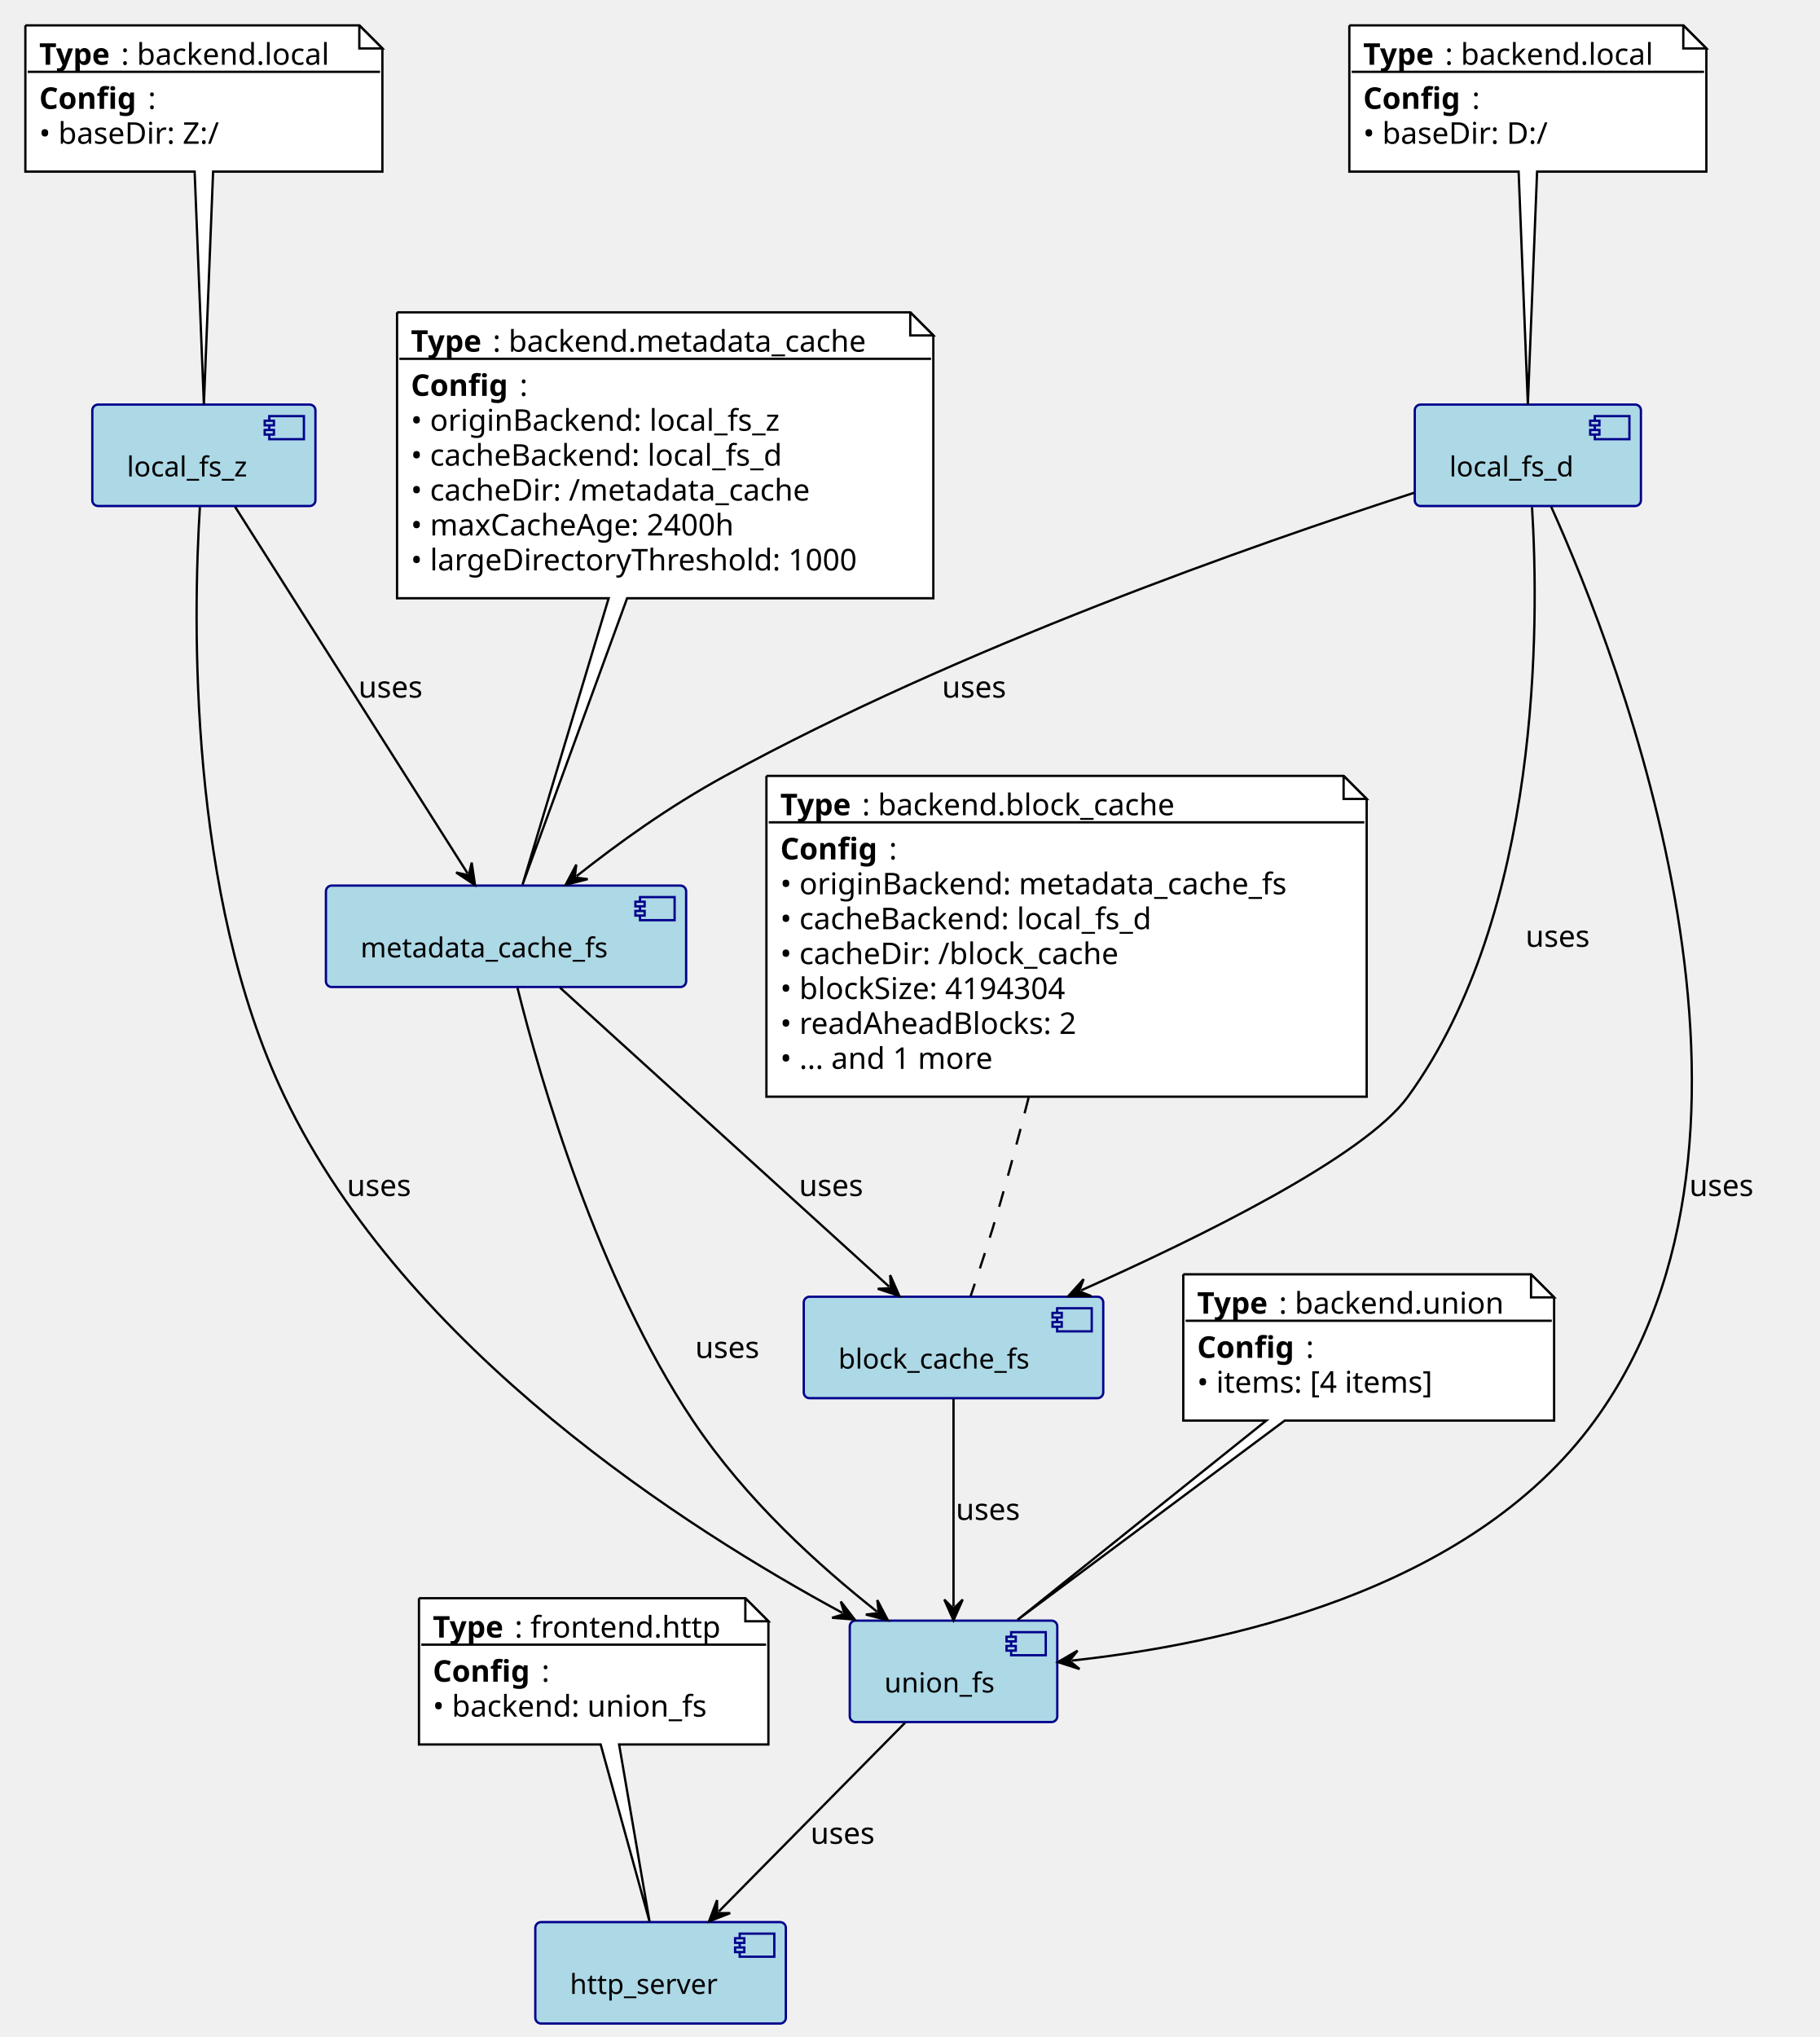
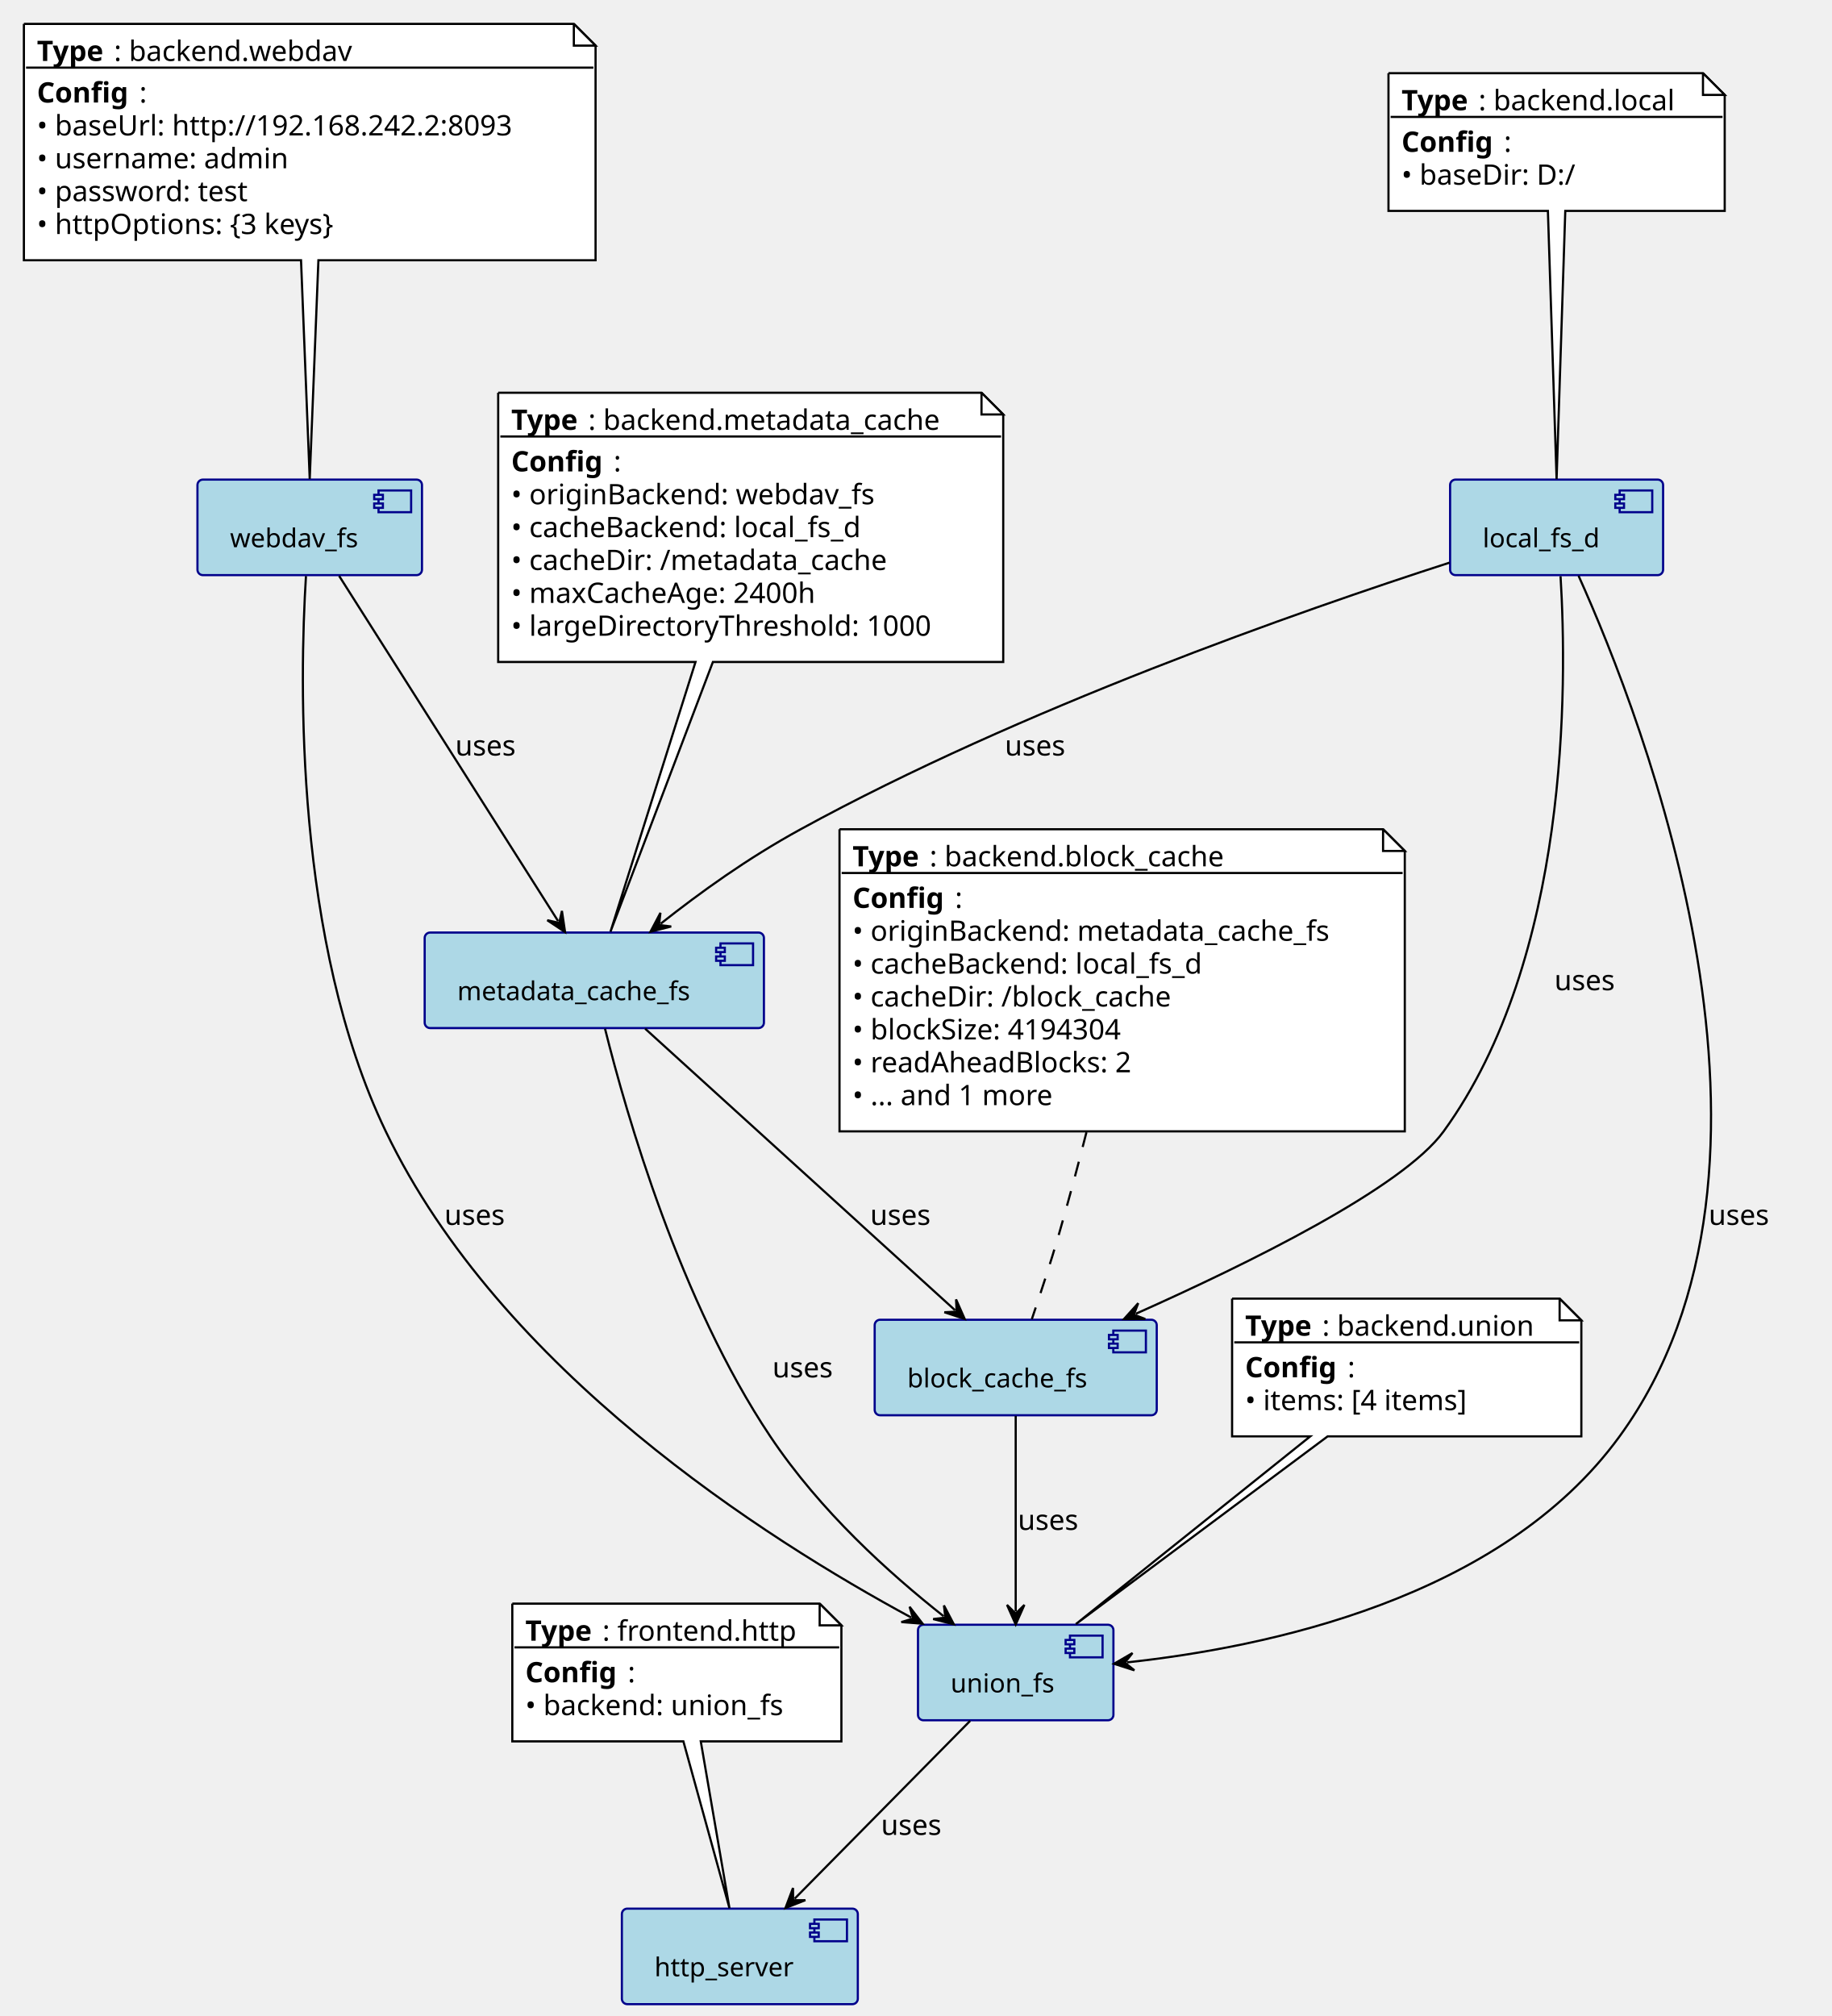
- <svg xmlns="http://www.w3.org/2000/svg" contentStyleType="text/css" data-diagram-type="DESCRIPTION" height="883px" preserveAspectRatio="none" style="width:789px;height:883px;background:#FFFFFF;" version="1.1" viewBox="0 0 789 883" width="789px" zoomAndPan="magnify">
+ <svg xmlns="http://www.w3.org/2000/svg" contentStyleType="text/css" data-diagram-type="DESCRIPTION" height="928px" preserveAspectRatio="none" style="width:843px;height:928px;background:#FFFFFF;" version="1.1" viewBox="0 0 843 928" width="843px" zoomAndPan="magnify">
  <defs />
  <g>
    <g class="entity" data-entity="local_fs_d" data-source-line="10" data-uid="ent0002" id="entity_local_fs_d">
-       <rect fill="#ADD8E6" height="43.969" rx="2.5" ry="2.5" style="stroke:#00008B;stroke-width:1;" width="98.055" x="613.36" y="175.38" />
-       <rect fill="#ADD8E6" height="10" style="stroke:#00008B;stroke-width:1;" width="15" x="691.415" y="180.38" />
-       <rect fill="#ADD8E6" height="2" style="stroke:#00008B;stroke-width:1;" width="4" x="689.415" y="182.38" />
-       <rect fill="#ADD8E6" height="2" style="stroke:#00008B;stroke-width:1;" width="4" x="689.415" y="186.38" />
-       <text fill="#000000" font-family="Verdana" font-size="12" lengthAdjust="spacing" textLength="58.055" x="628.36" y="206.519">local_fs_d</text>
+       <rect fill="#ADD8E6" height="43.969" rx="2.5" ry="2.5" style="stroke:#00008B;stroke-width:1;" width="98.055" x="667.56" y="220.77" />
+       <rect fill="#ADD8E6" height="10" style="stroke:#00008B;stroke-width:1;" width="15" x="745.615" y="225.77" />
+       <rect fill="#ADD8E6" height="2" style="stroke:#00008B;stroke-width:1;" width="4" x="743.615" y="227.77" />
+       <rect fill="#ADD8E6" height="2" style="stroke:#00008B;stroke-width:1;" width="4" x="743.615" y="231.77" />
+       <text fill="#000000" font-family="Verdana" font-size="12" lengthAdjust="spacing" textLength="58.055" x="682.56" y="251.909">local_fs_d</text>
    </g>
    <g class="entity" data-entity="GMN3" data-source-line="12" data-uid="ent0004" id="entity_GMN3">
-       <path d="M585,11 L585,74.398 A0,0 0 0 0 585,74.398 L658.39,74.398 L662.39,175.32 L666.39,74.398 L739.783,74.398 A0,0 0 0 0 739.783,74.398 L739.783,21 L729.783,11 L585,11 A0,0 0 0 0 585,11" fill="#FFFFFF" style="stroke:#000000;stroke-width:1;" />
-       <path d="M729.783,11 L729.783,21 L739.783,21 L729.783,11" fill="#FFFFFF" style="stroke:#000000;stroke-width:1;" />
-       <text fill="#000000" font-family="Verdana" font-size="13" font-weight="bold" lengthAdjust="spacing" textLength="35.464" x="591" y="28.067">Type</text>
-       <text fill="#000000" font-family="Verdana" font-size="13" lengthAdjust="spacing" textLength="98.319" x="626.464" y="28.067">: backend.local</text>
-       <line style="stroke:#000000;stroke-width:1;" x1="586" x2="738.783" y1="31.133" y2="31.133" />
-       <text fill="#000000" font-family="Verdana" font-size="13" font-weight="bold" lengthAdjust="spacing" textLength="47.144" x="591" y="47.2">Config</text>
-       <text fill="#000000" font-family="Verdana" font-size="13" lengthAdjust="spacing" textLength="4.38" x="638.144" y="47.2">:</text>
-       <text fill="#000000" font-family="Verdana" font-size="13" lengthAdjust="spacing" textLength="89.039" x="591" y="62.333">• baseDir: D:/</text>
+       <path d="M639.19,33.69 L639.19,97.088 A0,0 0 0 0 639.19,97.088 L712.58,97.088 L716.58,220.49 L720.58,97.088 L793.973,97.088 A0,0 0 0 0 793.973,97.088 L793.973,43.69 L783.973,33.69 L639.19,33.69 A0,0 0 0 0 639.19,33.69" fill="#FFFFFF" style="stroke:#000000;stroke-width:1;" />
+       <path d="M783.973,33.69 L783.973,43.69 L793.973,43.69 L783.973,33.69" fill="#FFFFFF" style="stroke:#000000;stroke-width:1;" />
+       <text fill="#000000" font-family="Verdana" font-size="13" font-weight="bold" lengthAdjust="spacing" textLength="35.464" x="645.19" y="50.757">Type</text>
+       <text fill="#000000" font-family="Verdana" font-size="13" lengthAdjust="spacing" textLength="98.319" x="680.654" y="50.757">: backend.local</text>
+       <line style="stroke:#000000;stroke-width:1;" x1="640.19" x2="792.973" y1="53.823" y2="53.823" />
+       <text fill="#000000" font-family="Verdana" font-size="13" font-weight="bold" lengthAdjust="spacing" textLength="47.144" x="645.19" y="69.89">Config</text>
+       <text fill="#000000" font-family="Verdana" font-size="13" lengthAdjust="spacing" textLength="4.38" x="692.334" y="69.89">:</text>
+       <text fill="#000000" font-family="Verdana" font-size="13" lengthAdjust="spacing" textLength="89.039" x="645.19" y="85.022">• baseDir: D:/</text>
    </g>
-     <g class="entity" data-entity="local_fs_z" data-source-line="18" data-uid="ent0006" id="entity_local_fs_z">
-       <rect fill="#ADD8E6" height="43.969" rx="2.5" ry="2.5" style="stroke:#00008B;stroke-width:1;" width="96.736" x="40.02" y="175.38" />
-       <rect fill="#ADD8E6" height="10" style="stroke:#00008B;stroke-width:1;" width="15" x="116.756" y="180.38" />
-       <rect fill="#ADD8E6" height="2" style="stroke:#00008B;stroke-width:1;" width="4" x="114.756" y="182.38" />
-       <rect fill="#ADD8E6" height="2" style="stroke:#00008B;stroke-width:1;" width="4" x="114.756" y="186.38" />
-       <text fill="#000000" font-family="Verdana" font-size="12" lengthAdjust="spacing" textLength="56.736" x="55.02" y="206.519">local_fs_z</text>
+     <g class="entity" data-entity="webdav_fs" data-source-line="18" data-uid="ent0006" id="entity_webdav_fs">
+       <rect fill="#ADD8E6" height="43.969" rx="2.5" ry="2.5" style="stroke:#00008B;stroke-width:1;" width="103.363" x="90.9" y="220.77" />
+       <rect fill="#ADD8E6" height="10" style="stroke:#00008B;stroke-width:1;" width="15" x="174.263" y="225.77" />
+       <rect fill="#ADD8E6" height="2" style="stroke:#00008B;stroke-width:1;" width="4" x="172.263" y="227.77" />
+       <rect fill="#ADD8E6" height="2" style="stroke:#00008B;stroke-width:1;" width="4" x="172.263" y="231.77" />
+       <text fill="#000000" font-family="Verdana" font-size="12" lengthAdjust="spacing" textLength="63.363" x="105.9" y="251.909">webdav_fs</text>
    </g>
    <g class="entity" data-entity="GMN7" data-source-line="20" data-uid="ent0008" id="entity_GMN7">
-       <path d="M11,11 L11,74.398 A0,0 0 0 0 11,74.398 L84.39,74.398 L88.39,175.32 L92.39,74.398 L165.783,74.398 A0,0 0 0 0 165.783,74.398 L165.783,21 L155.783,11 L11,11 A0,0 0 0 0 11,11" fill="#FFFFFF" style="stroke:#000000;stroke-width:1;" />
-       <path d="M155.783,11 L155.783,21 L165.783,21 L155.783,11" fill="#FFFFFF" style="stroke:#000000;stroke-width:1;" />
+       <path d="M11,11 L11,119.797 A0,0 0 0 0 11,119.797 L138.58,119.797 L142.58,220.47 L146.58,119.797 L274.169,119.797 A0,0 0 0 0 274.169,119.797 L274.169,21 L264.169,11 L11,11 A0,0 0 0 0 11,11" fill="#FFFFFF" style="stroke:#000000;stroke-width:1;" />
+       <path d="M264.169,11 L264.169,21 L274.169,21 L264.169,11" fill="#FFFFFF" style="stroke:#000000;stroke-width:1;" />
      <text fill="#000000" font-family="Verdana" font-size="13" font-weight="bold" lengthAdjust="spacing" textLength="35.464" x="17" y="28.067">Type</text>
-       <text fill="#000000" font-family="Verdana" font-size="13" lengthAdjust="spacing" textLength="98.319" x="52.464" y="28.067">: backend.local</text>
-       <line style="stroke:#000000;stroke-width:1;" x1="12" x2="164.783" y1="31.133" y2="31.133" />
+       <text fill="#000000" font-family="Verdana" font-size="13" lengthAdjust="spacing" textLength="118.822" x="52.464" y="28.067">: backend.webdav</text>
+       <line style="stroke:#000000;stroke-width:1;" x1="12" x2="273.169" y1="31.133" y2="31.133" />
      <text fill="#000000" font-family="Verdana" font-size="13" font-weight="bold" lengthAdjust="spacing" textLength="47.144" x="17" y="47.2">Config</text>
      <text fill="#000000" font-family="Verdana" font-size="13" lengthAdjust="spacing" textLength="4.38" x="64.144" y="47.2">:</text>
-       <text fill="#000000" font-family="Verdana" font-size="13" lengthAdjust="spacing" textLength="87.934" x="17" y="62.333">• baseDir: Z:/</text>
+       <text fill="#000000" font-family="Verdana" font-size="13" lengthAdjust="spacing" textLength="242.169" x="17" y="62.333">• baseUrl: http://192.168.242.2:8093</text>
+       <text fill="#000000" font-family="Verdana" font-size="13" lengthAdjust="spacing" textLength="126.268" x="17" y="77.465">• username: admin</text>
+       <text fill="#000000" font-family="Verdana" font-size="13" lengthAdjust="spacing" textLength="107.225" x="17" y="92.598">• password: test</text>
+       <text fill="#000000" font-family="Verdana" font-size="13" lengthAdjust="spacing" textLength="156.095" x="17" y="107.731">• httpOptions: {3 keys}</text>
    </g>
-     <g class="entity" data-entity="metadata_cache_fs" data-source-line="26" data-uid="ent0010" id="entity_metadata_cache_fs">
-       <rect fill="#ADD8E6" height="43.969" rx="2.5" ry="2.5" style="stroke:#00008B;stroke-width:1;" width="156.174" x="141.3" y="383.88" />
-       <rect fill="#ADD8E6" height="10" style="stroke:#00008B;stroke-width:1;" width="15" x="277.474" y="388.88" />
-       <rect fill="#ADD8E6" height="2" style="stroke:#00008B;stroke-width:1;" width="4" x="275.474" y="390.88" />
-       <rect fill="#ADD8E6" height="2" style="stroke:#00008B;stroke-width:1;" width="4" x="275.474" y="394.88" />
-       <text fill="#000000" font-family="Verdana" font-size="12" lengthAdjust="spacing" textLength="116.174" x="156.3" y="415.019">metadata_cache_fs</text>
+     <g class="entity" data-entity="metadata_cache_fs" data-source-line="29" data-uid="ent0010" id="entity_metadata_cache_fs">
+       <rect fill="#ADD8E6" height="43.969" rx="2.5" ry="2.5" style="stroke:#00008B;stroke-width:1;" width="156.174" x="195.5" y="429.27" />
+       <rect fill="#ADD8E6" height="10" style="stroke:#00008B;stroke-width:1;" width="15" x="331.674" y="434.27" />
+       <rect fill="#ADD8E6" height="2" style="stroke:#00008B;stroke-width:1;" width="4" x="329.674" y="436.27" />
+       <rect fill="#ADD8E6" height="2" style="stroke:#00008B;stroke-width:1;" width="4" x="329.674" y="440.27" />
+       <text fill="#000000" font-family="Verdana" font-size="12" lengthAdjust="spacing" textLength="116.174" x="210.5" y="460.409">metadata_cache_fs</text>
    </g>
-     <g class="entity" data-entity="GMN11" data-source-line="28" data-uid="ent0012" id="entity_GMN11">
-       <path d="M172.14,135.4 L172.14,259.33 A0,0 0 0 0 172.14,259.33 L263.88,259.33 L226.54,383.47 L271.88,259.33 L404.638,259.33 A0,0 0 0 0 404.638,259.33 L404.638,145.4 L394.638,135.4 L172.14,135.4 A0,0 0 0 0 172.14,135.4" fill="#FFFFFF" style="stroke:#000000;stroke-width:1;" />
-       <path d="M394.638,135.4 L394.638,145.4 L404.638,145.4 L394.638,135.4" fill="#FFFFFF" style="stroke:#000000;stroke-width:1;" />
-       <text fill="#000000" font-family="Verdana" font-size="13" font-weight="bold" lengthAdjust="spacing" textLength="35.464" x="178.14" y="152.467">Type</text>
-       <text fill="#000000" font-family="Verdana" font-size="13" lengthAdjust="spacing" textLength="176.033" x="213.604" y="152.467">: backend.metadata_cache</text>
-       <line style="stroke:#000000;stroke-width:1;" x1="173.14" x2="403.638" y1="155.533" y2="155.533" />
-       <text fill="#000000" font-family="Verdana" font-size="13" font-weight="bold" lengthAdjust="spacing" textLength="47.144" x="178.14" y="171.6">Config</text>
-       <text fill="#000000" font-family="Verdana" font-size="13" lengthAdjust="spacing" textLength="4.38" x="225.284" y="171.6">:</text>
-       <text fill="#000000" font-family="Verdana" font-size="13" lengthAdjust="spacing" textLength="174.84" x="178.14" y="186.732">• originBackend: local_fs_z</text>
-       <text fill="#000000" font-family="Verdana" font-size="13" lengthAdjust="spacing" textLength="177.753" x="178.14" y="201.865">• cacheBackend: local_fs_d</text>
-       <text fill="#000000" font-family="Verdana" font-size="13" lengthAdjust="spacing" textLength="190.163" x="178.14" y="216.998">• cacheDir: /metadata_cache</text>
-       <text fill="#000000" font-family="Verdana" font-size="13" lengthAdjust="spacing" textLength="155.53" x="178.14" y="232.131">• maxCacheAge: 2400h</text>
-       <text fill="#000000" font-family="Verdana" font-size="13" lengthAdjust="spacing" textLength="211.123" x="178.14" y="247.264">• largeDirectoryThreshold: 1000</text>
+     <g class="entity" data-entity="GMN11" data-source-line="31" data-uid="ent0012" id="entity_GMN11">
+       <path d="M229.34,180.79 L229.34,304.72 A0,0 0 0 0 229.34,304.72 L320.18,304.72 L281.04,428.86 L328.18,304.72 L461.838,304.72 A0,0 0 0 0 461.838,304.72 L461.838,190.79 L451.838,180.79 L229.34,180.79 A0,0 0 0 0 229.34,180.79" fill="#FFFFFF" style="stroke:#000000;stroke-width:1;" />
+       <path d="M451.838,180.79 L451.838,190.79 L461.838,190.79 L451.838,180.79" fill="#FFFFFF" style="stroke:#000000;stroke-width:1;" />
+       <text fill="#000000" font-family="Verdana" font-size="13" font-weight="bold" lengthAdjust="spacing" textLength="35.464" x="235.34" y="197.857">Type</text>
+       <text fill="#000000" font-family="Verdana" font-size="13" lengthAdjust="spacing" textLength="176.033" x="270.804" y="197.857">: backend.metadata_cache</text>
+       <line style="stroke:#000000;stroke-width:1;" x1="230.34" x2="460.838" y1="200.923" y2="200.923" />
+       <text fill="#000000" font-family="Verdana" font-size="13" font-weight="bold" lengthAdjust="spacing" textLength="47.144" x="235.34" y="216.99">Config</text>
+       <text fill="#000000" font-family="Verdana" font-size="13" lengthAdjust="spacing" textLength="4.38" x="282.484" y="216.99">:</text>
+       <text fill="#000000" font-family="Verdana" font-size="13" lengthAdjust="spacing" textLength="182.019" x="235.34" y="232.123">• originBackend: webdav_fs</text>
+       <text fill="#000000" font-family="Verdana" font-size="13" lengthAdjust="spacing" textLength="177.753" x="235.34" y="247.255">• cacheBackend: local_fs_d</text>
+       <text fill="#000000" font-family="Verdana" font-size="13" lengthAdjust="spacing" textLength="190.163" x="235.34" y="262.388">• cacheDir: /metadata_cache</text>
+       <text fill="#000000" font-family="Verdana" font-size="13" lengthAdjust="spacing" textLength="155.53" x="235.34" y="277.521">• maxCacheAge: 2400h</text>
+       <text fill="#000000" font-family="Verdana" font-size="13" lengthAdjust="spacing" textLength="211.123" x="235.34" y="292.654">• largeDirectoryThreshold: 1000</text>
    </g>
-     <g class="entity" data-entity="block_cache_fs" data-source-line="38" data-uid="ent0014" id="entity_block_cache_fs">
-       <rect fill="#ADD8E6" height="43.969" rx="2.5" ry="2.5" style="stroke:#00008B;stroke-width:1;" width="129.853" x="348.46" y="562.11" />
-       <rect fill="#ADD8E6" height="10" style="stroke:#00008B;stroke-width:1;" width="15" x="458.313" y="567.11" />
-       <rect fill="#ADD8E6" height="2" style="stroke:#00008B;stroke-width:1;" width="4" x="456.313" y="569.11" />
-       <rect fill="#ADD8E6" height="2" style="stroke:#00008B;stroke-width:1;" width="4" x="456.313" y="573.11" />
-       <text fill="#000000" font-family="Verdana" font-size="12" lengthAdjust="spacing" textLength="89.853" x="363.46" y="593.249">block_cache_fs</text>
+     <g class="entity" data-entity="block_cache_fs" data-source-line="41" data-uid="ent0014" id="entity_block_cache_fs">
+       <rect fill="#ADD8E6" height="43.969" rx="2.5" ry="2.5" style="stroke:#00008B;stroke-width:1;" width="129.853" x="402.66" y="607.5" />
+       <rect fill="#ADD8E6" height="10" style="stroke:#00008B;stroke-width:1;" width="15" x="512.514" y="612.5" />
+       <rect fill="#ADD8E6" height="2" style="stroke:#00008B;stroke-width:1;" width="4" x="510.514" y="614.5" />
+       <rect fill="#ADD8E6" height="2" style="stroke:#00008B;stroke-width:1;" width="4" x="510.514" y="618.5" />
+       <text fill="#000000" font-family="Verdana" font-size="12" lengthAdjust="spacing" textLength="89.853" x="417.66" y="638.639">block_cache_fs</text>
    </g>
-     <g class="entity" data-entity="GMN15" data-source-line="40" data-uid="ent0016" id="entity_GMN15">
-       <path d="M332.28,336.33 L332.28,475.392 L592.51,475.392 L592.51,346.33 L582.51,336.33 L332.28,336.33" fill="#FFFFFF" style="stroke:#000000;stroke-width:1;" />
-       <path d="M582.51,336.33 L582.51,346.33 L592.51,346.33 L582.51,336.33" fill="#FFFFFF" style="stroke:#000000;stroke-width:1;" />
-       <text fill="#000000" font-family="Verdana" font-size="13" font-weight="bold" lengthAdjust="spacing" textLength="35.464" x="338.28" y="353.397">Type</text>
-       <text fill="#000000" font-family="Verdana" font-size="13" lengthAdjust="spacing" textLength="147.519" x="373.744" y="353.397">: backend.block_cache</text>
-       <line style="stroke:#000000;stroke-width:1;" x1="333.28" x2="591.51" y1="356.463" y2="356.463" />
-       <text fill="#000000" font-family="Verdana" font-size="13" font-weight="bold" lengthAdjust="spacing" textLength="47.144" x="338.28" y="372.53">Config</text>
-       <text fill="#000000" font-family="Verdana" font-size="13" lengthAdjust="spacing" textLength="4.38" x="385.424" y="372.53">:</text>
-       <text fill="#000000" font-family="Verdana" font-size="13" lengthAdjust="spacing" textLength="239.231" x="338.28" y="387.663">• originBackend: metadata_cache_fs</text>
-       <text fill="#000000" font-family="Verdana" font-size="13" lengthAdjust="spacing" textLength="177.753" x="338.28" y="402.795">• cacheBackend: local_fs_d</text>
-       <text fill="#000000" font-family="Verdana" font-size="13" lengthAdjust="spacing" textLength="161.649" x="338.28" y="417.928">• cacheDir: /block_cache</text>
-       <text fill="#000000" font-family="Verdana" font-size="13" lengthAdjust="spacing" textLength="139.388" x="338.28" y="433.061">• blockSize: 4194304</text>
-       <text fill="#000000" font-family="Verdana" font-size="13" lengthAdjust="spacing" textLength="141.426" x="338.28" y="448.194">• readAheadBlocks: 2</text>
-       <text fill="#000000" font-family="Verdana" font-size="13" lengthAdjust="spacing" textLength="103.283" x="338.28" y="463.327">• ... and 1 more</text>
+     <g class="entity" data-entity="GMN15" data-source-line="43" data-uid="ent0016" id="entity_GMN15">
+       <path d="M386.47,381.72 L386.47,520.783 L646.701,520.783 L646.701,391.72 L636.701,381.72 L386.47,381.72" fill="#FFFFFF" style="stroke:#000000;stroke-width:1;" />
+       <path d="M636.701,381.72 L636.701,391.72 L646.701,391.72 L636.701,381.72" fill="#FFFFFF" style="stroke:#000000;stroke-width:1;" />
+       <text fill="#000000" font-family="Verdana" font-size="13" font-weight="bold" lengthAdjust="spacing" textLength="35.464" x="392.47" y="398.787">Type</text>
+       <text fill="#000000" font-family="Verdana" font-size="13" lengthAdjust="spacing" textLength="147.519" x="427.934" y="398.787">: backend.block_cache</text>
+       <line style="stroke:#000000;stroke-width:1;" x1="387.47" x2="645.701" y1="401.853" y2="401.853" />
+       <text fill="#000000" font-family="Verdana" font-size="13" font-weight="bold" lengthAdjust="spacing" textLength="47.144" x="392.47" y="417.92">Config</text>
+       <text fill="#000000" font-family="Verdana" font-size="13" lengthAdjust="spacing" textLength="4.38" x="439.614" y="417.92">:</text>
+       <text fill="#000000" font-family="Verdana" font-size="13" lengthAdjust="spacing" textLength="239.231" x="392.47" y="433.053">• originBackend: metadata_cache_fs</text>
+       <text fill="#000000" font-family="Verdana" font-size="13" lengthAdjust="spacing" textLength="177.753" x="392.47" y="448.185">• cacheBackend: local_fs_d</text>
+       <text fill="#000000" font-family="Verdana" font-size="13" lengthAdjust="spacing" textLength="161.649" x="392.47" y="463.318">• cacheDir: /block_cache</text>
+       <text fill="#000000" font-family="Verdana" font-size="13" lengthAdjust="spacing" textLength="139.388" x="392.47" y="478.451">• blockSize: 4194304</text>
+       <text fill="#000000" font-family="Verdana" font-size="13" lengthAdjust="spacing" textLength="141.426" x="392.47" y="493.584">• readAheadBlocks: 2</text>
+       <text fill="#000000" font-family="Verdana" font-size="13" lengthAdjust="spacing" textLength="103.283" x="392.47" y="508.717">• ... and 1 more</text>
    </g>
-     <g class="entity" data-entity="union_fs" data-source-line="51" data-uid="ent0018" id="entity_union_fs">
-       <rect fill="#ADD8E6" height="43.969" rx="2.5" ry="2.5" style="stroke:#00008B;stroke-width:1;" width="89.969" x="368.41" y="702.51" />
-       <rect fill="#ADD8E6" height="10" style="stroke:#00008B;stroke-width:1;" width="15" x="438.379" y="707.51" />
-       <rect fill="#ADD8E6" height="2" style="stroke:#00008B;stroke-width:1;" width="4" x="436.379" y="709.51" />
-       <rect fill="#ADD8E6" height="2" style="stroke:#00008B;stroke-width:1;" width="4" x="436.379" y="713.51" />
-       <text fill="#000000" font-family="Verdana" font-size="12" lengthAdjust="spacing" textLength="49.969" x="383.41" y="733.649">union_fs</text>
+     <g class="entity" data-entity="union_fs" data-source-line="54" data-uid="ent0018" id="entity_union_fs">
+       <rect fill="#ADD8E6" height="43.969" rx="2.5" ry="2.5" style="stroke:#00008B;stroke-width:1;" width="89.969" x="422.6" y="747.9" />
+       <rect fill="#ADD8E6" height="10" style="stroke:#00008B;stroke-width:1;" width="15" x="492.569" y="752.9" />
+       <rect fill="#ADD8E6" height="2" style="stroke:#00008B;stroke-width:1;" width="4" x="490.569" y="754.9" />
+       <rect fill="#ADD8E6" height="2" style="stroke:#00008B;stroke-width:1;" width="4" x="490.569" y="758.9" />
+       <text fill="#000000" font-family="Verdana" font-size="12" lengthAdjust="spacing" textLength="49.969" x="437.6" y="779.039">union_fs</text>
    </g>
-     <g class="entity" data-entity="GMN19" data-source-line="53" data-uid="ent0020" id="entity_GMN19">
-       <path d="M513,552.39 L513,615.788 A0,0 0 0 0 513,615.788 L549,615.788 L441.08,702.21 L557,615.788 L673.775,615.788 A0,0 0 0 0 673.775,615.788 L673.775,562.39 L663.775,552.39 L513,552.39 A0,0 0 0 0 513,552.39" fill="#FFFFFF" style="stroke:#000000;stroke-width:1;" />
-       <path d="M663.775,552.39 L663.775,562.39 L673.775,562.39 L663.775,552.39" fill="#FFFFFF" style="stroke:#000000;stroke-width:1;" />
-       <text fill="#000000" font-family="Verdana" font-size="13" font-weight="bold" lengthAdjust="spacing" textLength="35.464" x="519" y="569.457">Type</text>
-       <text fill="#000000" font-family="Verdana" font-size="13" lengthAdjust="spacing" textLength="104.311" x="554.464" y="569.457">: backend.union</text>
-       <line style="stroke:#000000;stroke-width:1;" x1="514" x2="672.775" y1="572.523" y2="572.523" />
-       <text fill="#000000" font-family="Verdana" font-size="13" font-weight="bold" lengthAdjust="spacing" textLength="47.144" x="519" y="588.59">Config</text>
-       <text fill="#000000" font-family="Verdana" font-size="13" lengthAdjust="spacing" textLength="4.38" x="566.144" y="588.59">:</text>
-       <text fill="#000000" font-family="Verdana" font-size="13" lengthAdjust="spacing" textLength="115.147" x="519" y="603.722">• items: [4 items]</text>
+     <g class="entity" data-entity="GMN19" data-source-line="56" data-uid="ent0020" id="entity_GMN19">
+       <path d="M567.2,597.78 L567.2,661.178 A0,0 0 0 0 567.2,661.178 L603.19,661.178 L495.27,747.6 L611.19,661.178 L727.975,661.178 A0,0 0 0 0 727.975,661.178 L727.975,607.78 L717.975,597.78 L567.2,597.78 A0,0 0 0 0 567.2,597.78" fill="#FFFFFF" style="stroke:#000000;stroke-width:1;" />
+       <path d="M717.975,597.78 L717.975,607.78 L727.975,607.78 L717.975,597.78" fill="#FFFFFF" style="stroke:#000000;stroke-width:1;" />
+       <text fill="#000000" font-family="Verdana" font-size="13" font-weight="bold" lengthAdjust="spacing" textLength="35.464" x="573.2" y="614.847">Type</text>
+       <text fill="#000000" font-family="Verdana" font-size="13" lengthAdjust="spacing" textLength="104.311" x="608.664" y="614.847">: backend.union</text>
+       <line style="stroke:#000000;stroke-width:1;" x1="568.2" x2="726.975" y1="617.913" y2="617.913" />
+       <text fill="#000000" font-family="Verdana" font-size="13" font-weight="bold" lengthAdjust="spacing" textLength="47.144" x="573.2" y="633.98">Config</text>
+       <text fill="#000000" font-family="Verdana" font-size="13" lengthAdjust="spacing" textLength="4.38" x="620.344" y="633.98">:</text>
+       <text fill="#000000" font-family="Verdana" font-size="13" lengthAdjust="spacing" textLength="115.147" x="573.2" y="649.112">• items: [4 items]</text>
    </g>
-     <g class="entity" data-entity="http_server" data-source-line="59" data-uid="ent0022" id="entity_http_server">
-       <rect fill="#ADD8E6" height="43.969" rx="2.5" ry="2.5" style="stroke:#00008B;stroke-width:1;" width="108.619" x="232.08" y="833.19" />
-       <rect fill="#ADD8E6" height="10" style="stroke:#00008B;stroke-width:1;" width="15" x="320.699" y="838.19" />
-       <rect fill="#ADD8E6" height="2" style="stroke:#00008B;stroke-width:1;" width="4" x="318.699" y="840.19" />
-       <rect fill="#ADD8E6" height="2" style="stroke:#00008B;stroke-width:1;" width="4" x="318.699" y="844.19" />
-       <text fill="#000000" font-family="Verdana" font-size="12" lengthAdjust="spacing" textLength="68.619" x="247.08" y="864.329">http_server</text>
+     <g class="entity" data-entity="http_server" data-source-line="62" data-uid="ent0022" id="entity_http_server">
+       <rect fill="#ADD8E6" height="43.969" rx="2.5" ry="2.5" style="stroke:#00008B;stroke-width:1;" width="108.619" x="286.28" y="878.58" />
+       <rect fill="#ADD8E6" height="10" style="stroke:#00008B;stroke-width:1;" width="15" x="374.899" y="883.58" />
+       <rect fill="#ADD8E6" height="2" style="stroke:#00008B;stroke-width:1;" width="4" x="372.899" y="885.58" />
+       <rect fill="#ADD8E6" height="2" style="stroke:#00008B;stroke-width:1;" width="4" x="372.899" y="889.58" />
+       <text fill="#000000" font-family="Verdana" font-size="12" lengthAdjust="spacing" textLength="68.619" x="301.28" y="909.719">http_server</text>
    </g>
-     <g class="entity" data-entity="GMN23" data-source-line="61" data-uid="ent0024" id="entity_GMN23">
-       <path d="M181.64,692.79 L181.64,756.188 A0,0 0 0 0 181.64,756.188 L260.41,756.188 L281.61,832.97 L268.41,756.188 L333.135,756.188 A0,0 0 0 0 333.135,756.188 L333.135,702.79 L323.135,692.79 L181.64,692.79 A0,0 0 0 0 181.64,692.79" fill="#FFFFFF" style="stroke:#000000;stroke-width:1;" />
-       <path d="M323.135,692.79 L323.135,702.79 L333.135,702.79 L323.135,692.79" fill="#FFFFFF" style="stroke:#000000;stroke-width:1;" />
-       <text fill="#000000" font-family="Verdana" font-size="13" font-weight="bold" lengthAdjust="spacing" textLength="35.464" x="187.64" y="709.857">Type</text>
-       <text fill="#000000" font-family="Verdana" font-size="13" lengthAdjust="spacing" textLength="95.031" x="223.104" y="709.857">: frontend.http</text>
-       <line style="stroke:#000000;stroke-width:1;" x1="182.64" x2="332.135" y1="712.923" y2="712.923" />
-       <text fill="#000000" font-family="Verdana" font-size="13" font-weight="bold" lengthAdjust="spacing" textLength="47.144" x="187.64" y="728.99">Config</text>
-       <text fill="#000000" font-family="Verdana" font-size="13" lengthAdjust="spacing" textLength="4.38" x="234.784" y="728.99">:</text>
-       <text fill="#000000" font-family="Verdana" font-size="13" lengthAdjust="spacing" textLength="129.829" x="187.64" y="744.122">• backend: union_fs</text>
+     <g class="entity" data-entity="GMN23" data-source-line="64" data-uid="ent0024" id="entity_GMN23">
+       <path d="M235.84,738.18 L235.84,801.578 A0,0 0 0 0 235.84,801.578 L314.6,801.578 L335.81,878.36 L322.6,801.578 L387.335,801.578 A0,0 0 0 0 387.335,801.578 L387.335,748.18 L377.335,738.18 L235.84,738.18 A0,0 0 0 0 235.84,738.18" fill="#FFFFFF" style="stroke:#000000;stroke-width:1;" />
+       <path d="M377.335,738.18 L377.335,748.18 L387.335,748.18 L377.335,738.18" fill="#FFFFFF" style="stroke:#000000;stroke-width:1;" />
+       <text fill="#000000" font-family="Verdana" font-size="13" font-weight="bold" lengthAdjust="spacing" textLength="35.464" x="241.84" y="755.247">Type</text>
+       <text fill="#000000" font-family="Verdana" font-size="13" lengthAdjust="spacing" textLength="95.031" x="277.304" y="755.247">: frontend.http</text>
+       <line style="stroke:#000000;stroke-width:1;" x1="236.84" x2="386.335" y1="758.313" y2="758.313" />
+       <text fill="#000000" font-family="Verdana" font-size="13" font-weight="bold" lengthAdjust="spacing" textLength="47.144" x="241.84" y="774.38">Config</text>
+       <text fill="#000000" font-family="Verdana" font-size="13" lengthAdjust="spacing" textLength="4.38" x="288.984" y="774.38">:</text>
+       <text fill="#000000" font-family="Verdana" font-size="13" lengthAdjust="spacing" textLength="129.829" x="241.84" y="789.513">• backend: union_fs</text>
    </g>
-     <g class="link" data-entity-1="GMN15" data-entity-2="block_cache_fs" data-source-line="40" data-uid="lnk17" id="link_GMN15_block_cache_fs">
-       <path d="M445.95,475.81 C442.04,491.2 437.74,507.4 433.39,522.39 C429.56,535.61 424.75,550.26 420.81,561.86" fill="none" id="GMN15-block_cache_fs" style="stroke:#000000;stroke-width:1;stroke-dasharray:7,7;" />
+     <g class="link" data-entity-1="GMN15" data-entity-2="block_cache_fs" data-source-line="43" data-uid="lnk17" id="link_GMN15_block_cache_fs">
+       <path d="M500.15,521.2 C496.24,536.59 491.93,552.79 487.58,567.78 C483.75,581 478.94,595.65 475,607.25" fill="none" id="GMN15-block_cache_fs" style="stroke:#000000;stroke-width:1;stroke-dasharray:7,7;" />
    </g>
-     <g class="link" data-entity-1="local_fs_z" data-entity-2="metadata_cache_fs" data-source-line="68" data-uid="lnk26" id="link_local_fs_z_metadata_cache_fs">
-       <path d="M101.92,219.69 C127.09,259.36 177.616,339.003 202.726,378.593" fill="none" id="local_fs_z-to-metadata_cache_fs" style="stroke:#000000;stroke-width:1;" />
-       <polygon fill="#000000" points="205.94,383.66,204.497,373.917,203.262,379.438,197.742,378.202,205.94,383.66" style="stroke:#000000;stroke-width:1;" />
-       <text fill="#000000" font-family="Verdana" font-size="13" lengthAdjust="spacing" textLength="29.783" x="155.39" y="302.397">uses</text>
+     <g class="link" data-entity-1="webdav_fs" data-entity-2="metadata_cache_fs" data-source-line="71" data-uid="lnk26" id="link_webdav_fs_metadata_cache_fs">
+       <path d="M156.11,265.08 C181.28,304.75 231.806,384.393 256.916,423.983" fill="none" id="webdav_fs-to-metadata_cache_fs" style="stroke:#000000;stroke-width:1;" />
+       <polygon fill="#000000" points="260.13,429.05,258.687,419.307,257.452,424.828,251.932,423.592,260.13,429.05" style="stroke:#000000;stroke-width:1;" />
+       <text fill="#000000" font-family="Verdana" font-size="13" lengthAdjust="spacing" textLength="29.783" x="209.58" y="347.787">uses</text>
    </g>
-     <g class="link" data-entity-1="local_fs_d" data-entity-2="metadata_cache_fs" data-source-line="69" data-uid="lnk27" id="link_local_fs_d_metadata_cache_fs">
-       <path d="M613.12,213.6 C544.1,235.89 415.71,280.83 314.39,336.33 C289.6,349.91 268.432,365.236 249.962,379.796" fill="none" id="local_fs_d-to-metadata_cache_fs" style="stroke:#000000;stroke-width:1;" />
-       <polygon fill="#000000" points="245.25,383.51,254.794,381.08,249.177,380.415,249.842,374.797,245.25,383.51" style="stroke:#000000;stroke-width:1;" />
-       <text fill="#000000" font-family="Verdana" font-size="13" lengthAdjust="spacing" textLength="29.783" x="408.39" y="302.397">uses</text>
+     <g class="link" data-entity-1="local_fs_d" data-entity-2="metadata_cache_fs" data-source-line="72" data-uid="lnk27" id="link_local_fs_d_metadata_cache_fs">
+       <path d="M667.32,258.99 C598.29,281.28 469.9,326.22 368.58,381.72 C343.79,395.3 322.633,410.627 304.153,425.187" fill="none" id="local_fs_d-to-metadata_cache_fs" style="stroke:#000000;stroke-width:1;" />
+       <polygon fill="#000000" points="299.44,428.9,308.985,426.472,303.368,425.806,304.034,420.188,299.44,428.9" style="stroke:#000000;stroke-width:1;" />
+       <text fill="#000000" font-family="Verdana" font-size="13" lengthAdjust="spacing" textLength="29.783" x="462.58" y="347.787">uses</text>
    </g>
-     <g class="link" data-entity-1="metadata_cache_fs" data-entity-2="block_cache_fs" data-source-line="70" data-uid="lnk28" id="link_metadata_cache_fs_block_cache_fs">
-       <path d="M242.79,428.12 C280.08,461.99 348.129,523.806 385.469,557.726" fill="none" id="metadata_cache_fs-to-block_cache_fs" style="stroke:#000000;stroke-width:1;" />
-       <polygon fill="#000000" points="389.91,561.76,385.938,552.748,386.209,558.398,380.559,558.669,389.91,561.76" style="stroke:#000000;stroke-width:1;" />
-       <text fill="#000000" font-family="Verdana" font-size="13" lengthAdjust="spacing" textLength="29.783" x="346.39" y="518.457">uses</text>
+     <g class="link" data-entity-1="metadata_cache_fs" data-entity-2="block_cache_fs" data-source-line="73" data-uid="lnk28" id="link_metadata_cache_fs_block_cache_fs">
+       <path d="M296.99,473.51 C334.27,507.38 402.319,569.196 439.659,603.116" fill="none" id="metadata_cache_fs-to-block_cache_fs" style="stroke:#000000;stroke-width:1;" />
+       <polygon fill="#000000" points="444.1,607.15,440.128,598.138,440.399,603.788,434.749,604.059,444.1,607.15" style="stroke:#000000;stroke-width:1;" />
+       <text fill="#000000" font-family="Verdana" font-size="13" lengthAdjust="spacing" textLength="29.783" x="400.58" y="563.847">uses</text>
    </g>
-     <g class="link" data-entity-1="local_fs_d" data-entity-2="block_cache_fs" data-source-line="71" data-uid="lnk29" id="link_local_fs_d_block_cache_fs">
-       <path d="M664.2,219.84 C667.28,269.79 668.33,395.6 610.39,475.39 C591.5,501.42 520.599,536.184 468.689,559.364" fill="none" id="local_fs_d-to-block_cache_fs" style="stroke:#000000;stroke-width:1;" />
-       <polygon fill="#000000" points="463.21,561.81,473.059,561.793,467.776,559.771,469.797,554.488,463.21,561.81" style="stroke:#000000;stroke-width:1;" />
-       <text fill="#000000" font-family="Verdana" font-size="13" lengthAdjust="spacing" textLength="29.783" x="661.39" y="410.427">uses</text>
+     <g class="link" data-entity-1="local_fs_d" data-entity-2="block_cache_fs" data-source-line="74" data-uid="lnk29" id="link_local_fs_d_block_cache_fs">
+       <path d="M718.4,265.23 C721.47,315.18 722.52,440.99 664.58,520.78 C645.69,546.81 574.789,581.574 522.879,604.754" fill="none" id="local_fs_d-to-block_cache_fs" style="stroke:#000000;stroke-width:1;" />
+       <polygon fill="#000000" points="517.4,607.2,527.249,607.183,521.966,605.161,523.987,599.878,517.4,607.2" style="stroke:#000000;stroke-width:1;" />
+       <text fill="#000000" font-family="Verdana" font-size="13" lengthAdjust="spacing" textLength="29.783" x="715.58" y="455.817">uses</text>
    </g>
-     <g class="link" data-entity-1="local_fs_d" data-entity-2="union_fs" data-source-line="72" data-uid="lnk30" id="link_local_fs_d_union_fs">
-       <path d="M672.49,219.62 C702.28,285.75 782.22,490.97 691.39,615.79 C636.8,690.81 528.325,712.934 464.615,719.834" fill="none" id="local_fs_d-to-union_fs" style="stroke:#000000;stroke-width:1;" />
-       <polygon fill="#000000" points="458.65,720.48,468.028,723.488,463.621,719.942,467.167,715.534,458.65,720.48" style="stroke:#000000;stroke-width:1;" />
-       <text fill="#000000" font-family="Verdana" font-size="13" lengthAdjust="spacing" textLength="29.783" x="732.39" y="518.457">uses</text>
+     <g class="link" data-entity-1="local_fs_d" data-entity-2="union_fs" data-source-line="75" data-uid="lnk30" id="link_local_fs_d_union_fs">
+       <path d="M726.68,265.01 C756.47,331.14 836.41,536.36 745.58,661.18 C691,736.2 582.525,758.324 518.805,765.224" fill="none" id="local_fs_d-to-union_fs" style="stroke:#000000;stroke-width:1;" />
+       <polygon fill="#000000" points="512.84,765.87,522.218,768.878,517.811,765.332,521.357,760.924,512.84,765.87" style="stroke:#000000;stroke-width:1;" />
+       <text fill="#000000" font-family="Verdana" font-size="13" lengthAdjust="spacing" textLength="29.783" x="786.58" y="563.847">uses</text>
    </g>
-     <g class="link" data-entity-1="local_fs_z" data-entity-2="union_fs" data-source-line="73" data-uid="lnk31" id="link_local_fs_z_union_fs">
-       <path d="M86.66,219.79 C83.67,268.07 81.43,387.99 123.39,475.39 C176.3,585.6 298.292,662.966 365.262,699.176" fill="none" id="local_fs_z-to-union_fs" style="stroke:#000000;stroke-width:1;" />
-       <polygon fill="#000000" points="370.54,702.03,364.526,694.231,366.142,699.652,360.721,701.268,370.54,702.03" style="stroke:#000000;stroke-width:1;" />
-       <text fill="#000000" font-family="Verdana" font-size="13" lengthAdjust="spacing" textLength="29.783" x="150.39" y="518.457">uses</text>
+     <g class="link" data-entity-1="metadata_cache_fs" data-entity-2="union_fs" data-source-line="76" data-uid="lnk31" id="link_metadata_cache_fs_union_fs">
+       <path d="M278.53,473.57 C288.38,513.07 313.16,599.26 354.58,661.18 C377.79,695.87 409.267,724.073 434.418,744.004" fill="none" id="metadata_cache_fs-to-union_fs" style="stroke:#000000;stroke-width:1;" />
+       <polygon fill="#000000" points="439.12,747.73,434.551,739.005,435.201,744.625,429.582,745.275,439.12,747.73" style="stroke:#000000;stroke-width:1;" />
+       <text fill="#000000" font-family="Verdana" font-size="13" lengthAdjust="spacing" textLength="29.783" x="355.58" y="634.047">uses</text>
    </g>
-     <g class="link" data-entity-1="metadata_cache_fs" data-entity-2="union_fs" data-source-line="74" data-uid="lnk32" id="link_metadata_cache_fs_union_fs">
-       <path d="M224.34,428.18 C234.19,467.68 258.97,553.87 300.39,615.79 C323.6,650.48 355.078,678.683 380.218,698.613" fill="none" id="metadata_cache_fs-to-union_fs" style="stroke:#000000;stroke-width:1;" />
-       <polygon fill="#000000" points="384.92,702.34,380.352,693.614,381.002,699.234,375.382,699.883,384.92,702.34" style="stroke:#000000;stroke-width:1;" />
-       <text fill="#000000" font-family="Verdana" font-size="13" lengthAdjust="spacing" textLength="29.783" x="301.39" y="588.657">uses</text>
+     <g class="link" data-entity-1="block_cache_fs" data-entity-2="union_fs" data-source-line="77" data-uid="lnk32" id="link_block_cache_fs_union_fs">
+       <path d="M467.58,651.81 C467.58,677.89 467.58,715.77 467.58,741.76" fill="none" id="block_cache_fs-to-union_fs" style="stroke:#000000;stroke-width:1;" />
+       <polygon fill="#000000" points="467.58,747.76,471.58,738.76,467.58,742.76,463.58,738.76,467.58,747.76" style="stroke:#000000;stroke-width:1;" />
+       <text fill="#000000" font-family="Verdana" font-size="13" lengthAdjust="spacing" textLength="29.783" x="468.58" y="704.247">uses</text>
    </g>
-     <g class="link" data-entity-1="block_cache_fs" data-entity-2="union_fs" data-source-line="75" data-uid="lnk33" id="link_block_cache_fs_union_fs">
-       <path d="M413.39,606.42 C413.39,632.5 413.39,670.38 413.39,696.37" fill="none" id="block_cache_fs-to-union_fs" style="stroke:#000000;stroke-width:1;" />
-       <polygon fill="#000000" points="413.39,702.37,417.39,693.37,413.39,697.37,409.39,693.37,413.39,702.37" style="stroke:#000000;stroke-width:1;" />
-       <text fill="#000000" font-family="Verdana" font-size="13" lengthAdjust="spacing" textLength="29.783" x="414.39" y="658.857">uses</text>
+     <g class="link" data-entity-1="webdav_fs" data-entity-2="union_fs" data-source-line="78" data-uid="lnk33" id="link_webdav_fs_union_fs">
+       <path d="M140.85,265.18 C137.86,313.46 135.62,433.38 177.58,520.78 C230.49,630.99 352.492,708.356 419.462,744.566" fill="none" id="webdav_fs-to-union_fs" style="stroke:#000000;stroke-width:1;" />
+       <polygon fill="#000000" points="424.74,747.42,418.726,739.621,420.342,745.042,414.921,746.658,424.74,747.42" style="stroke:#000000;stroke-width:1;" />
+       <text fill="#000000" font-family="Verdana" font-size="13" lengthAdjust="spacing" textLength="29.783" x="204.58" y="563.847">uses</text>
    </g>
-     <g class="link" data-entity-1="union_fs" data-entity-2="http_server" data-source-line="76" data-uid="lnk34" id="link_union_fs_http_server">
-       <path d="M392.42,746.74 C368.89,770.58 335.156,804.771 311.606,828.621" fill="none" id="union_fs-to-http_server" style="stroke:#000000;stroke-width:1;" />
-       <polygon fill="#000000" points="307.39,832.89,316.56,829.296,310.903,829.332,310.867,823.675,307.39,832.89" style="stroke:#000000;stroke-width:1;" />
-       <text fill="#000000" font-family="Verdana" font-size="13" lengthAdjust="spacing" textLength="29.783" x="351.39" y="799.257">uses</text>
+     <g class="link" data-entity-1="union_fs" data-entity-2="http_server" data-source-line="79" data-uid="lnk34" id="link_union_fs_http_server">
+       <path d="M446.61,792.13 C423.08,815.97 389.345,850.16 365.805,874.01" fill="none" id="union_fs-to-http_server" style="stroke:#000000;stroke-width:1;" />
+       <polygon fill="#000000" points="361.59,878.28,370.759,874.684,365.102,874.721,365.065,869.065,361.59,878.28" style="stroke:#000000;stroke-width:1;" />
+       <text fill="#000000" font-family="Verdana" font-size="13" lengthAdjust="spacing" textLength="29.783" x="405.58" y="844.647">uses</text>
    </g>
  </g>
</svg>
